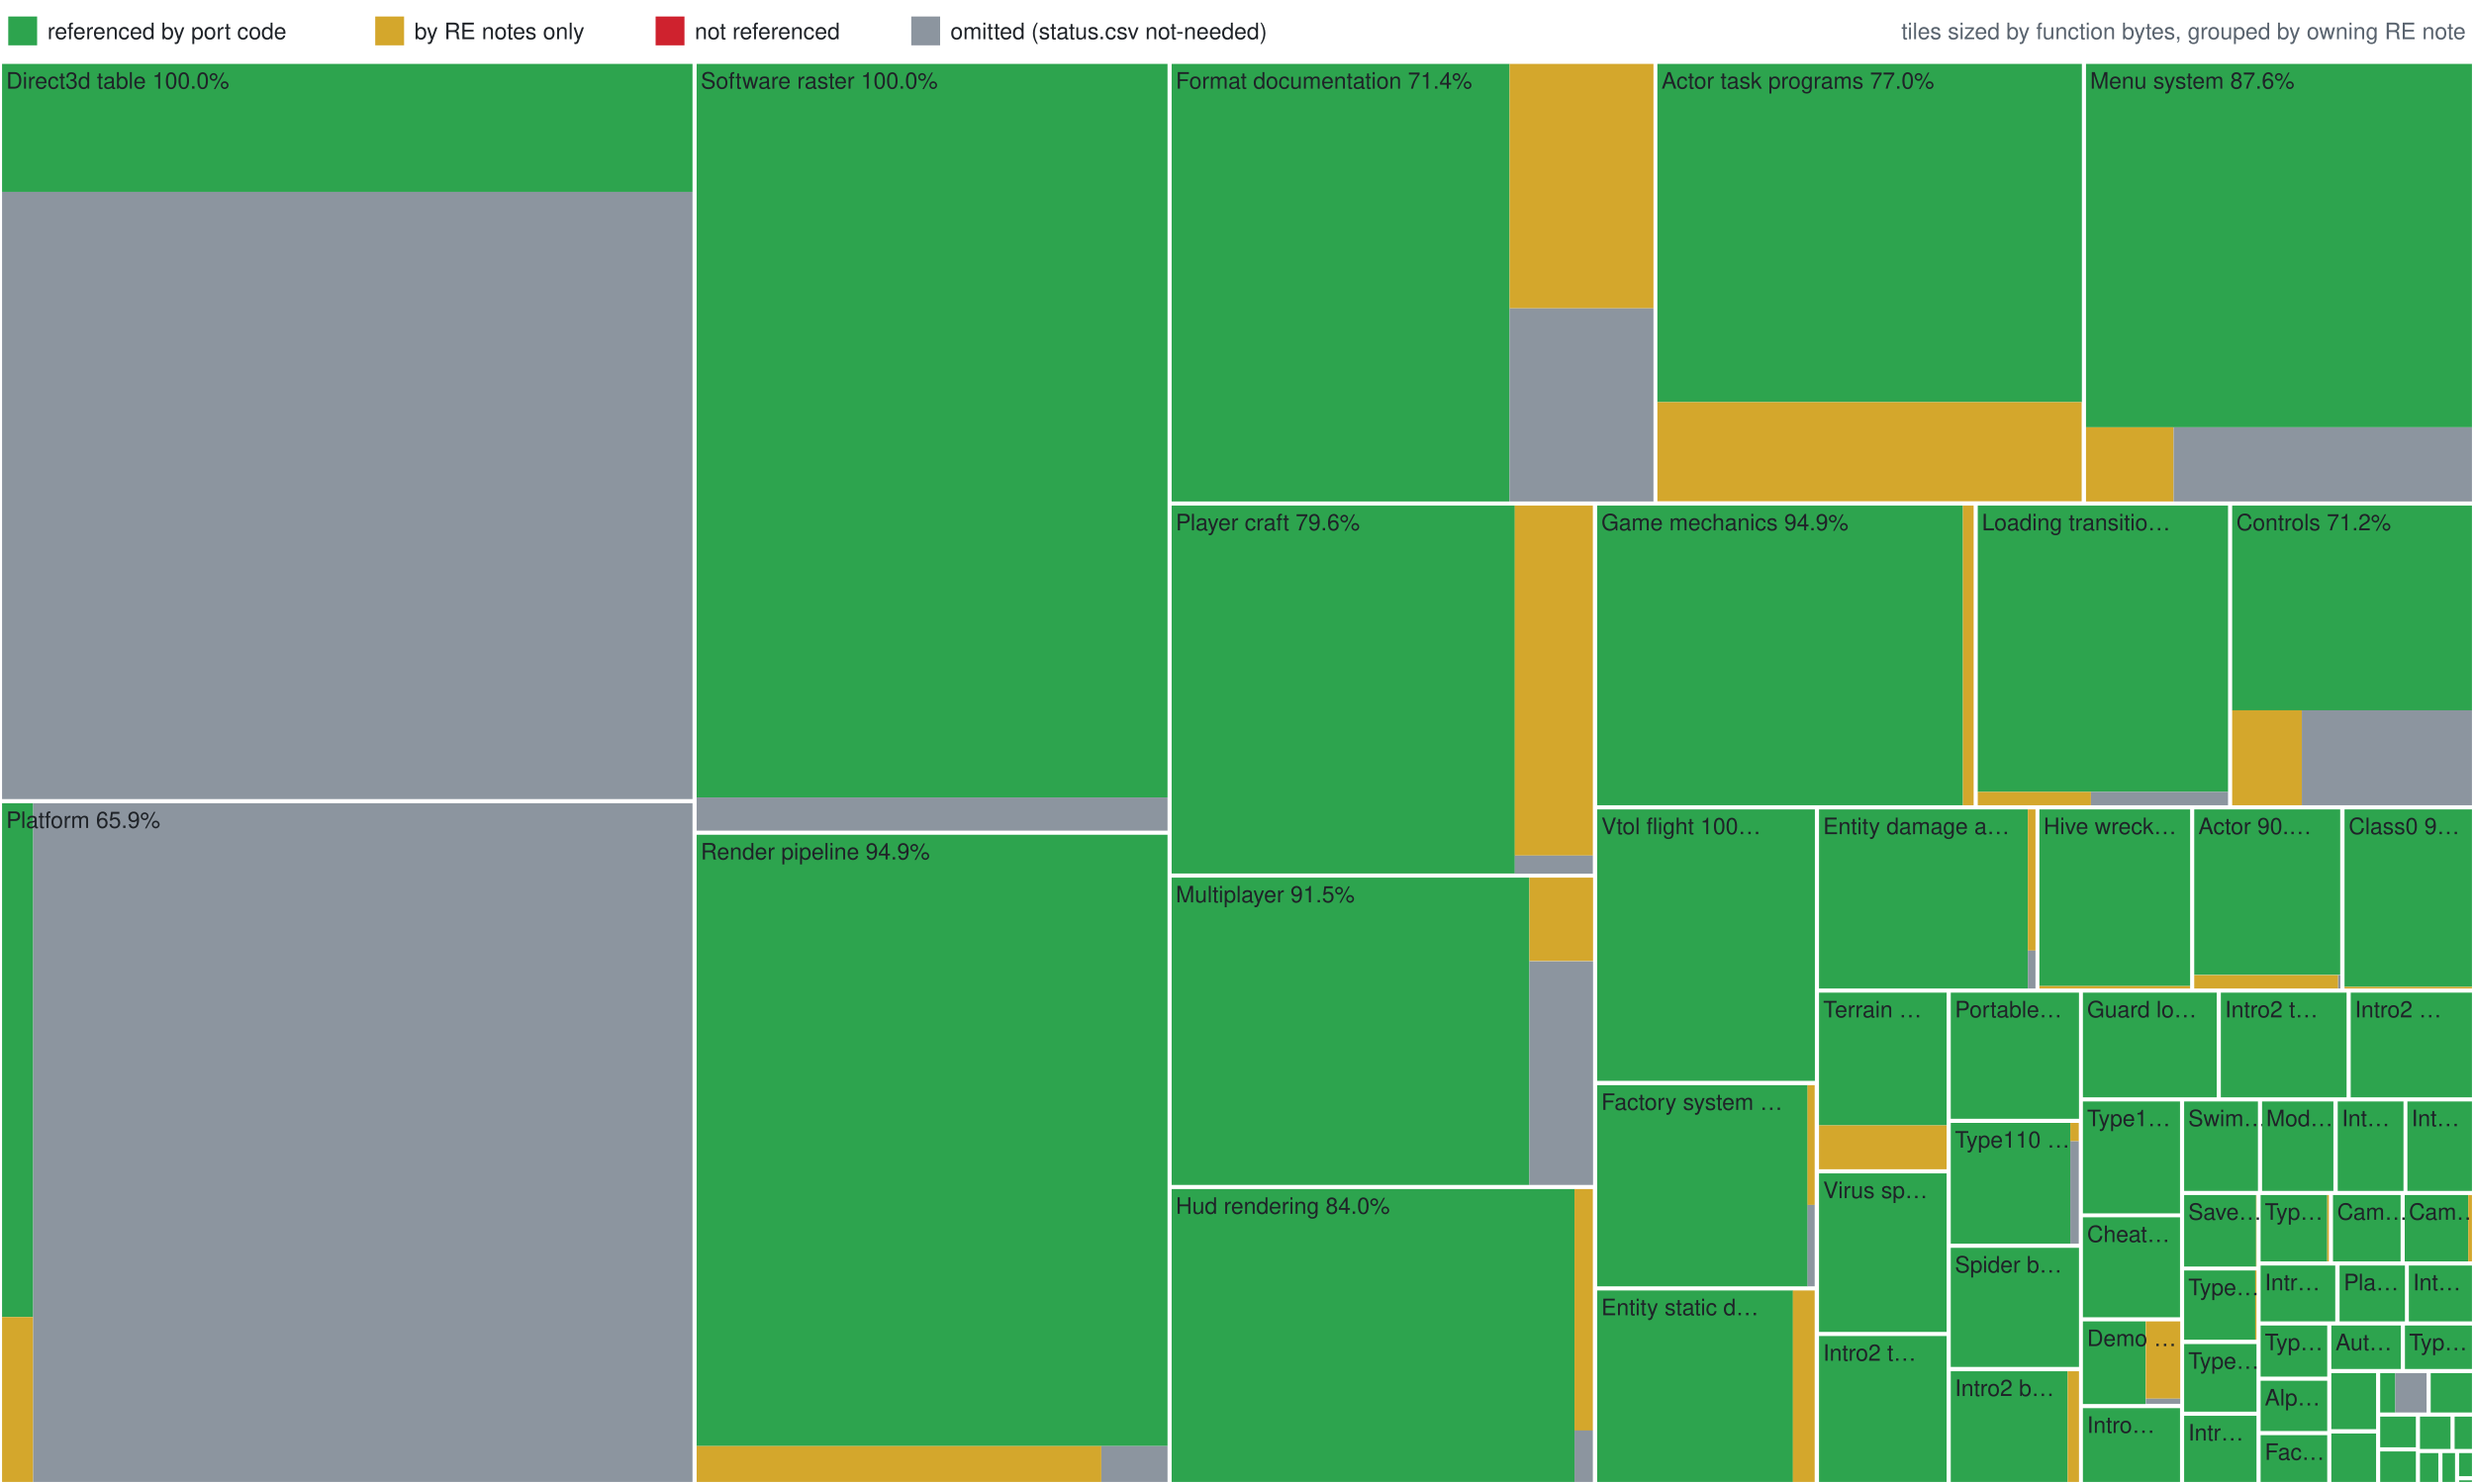
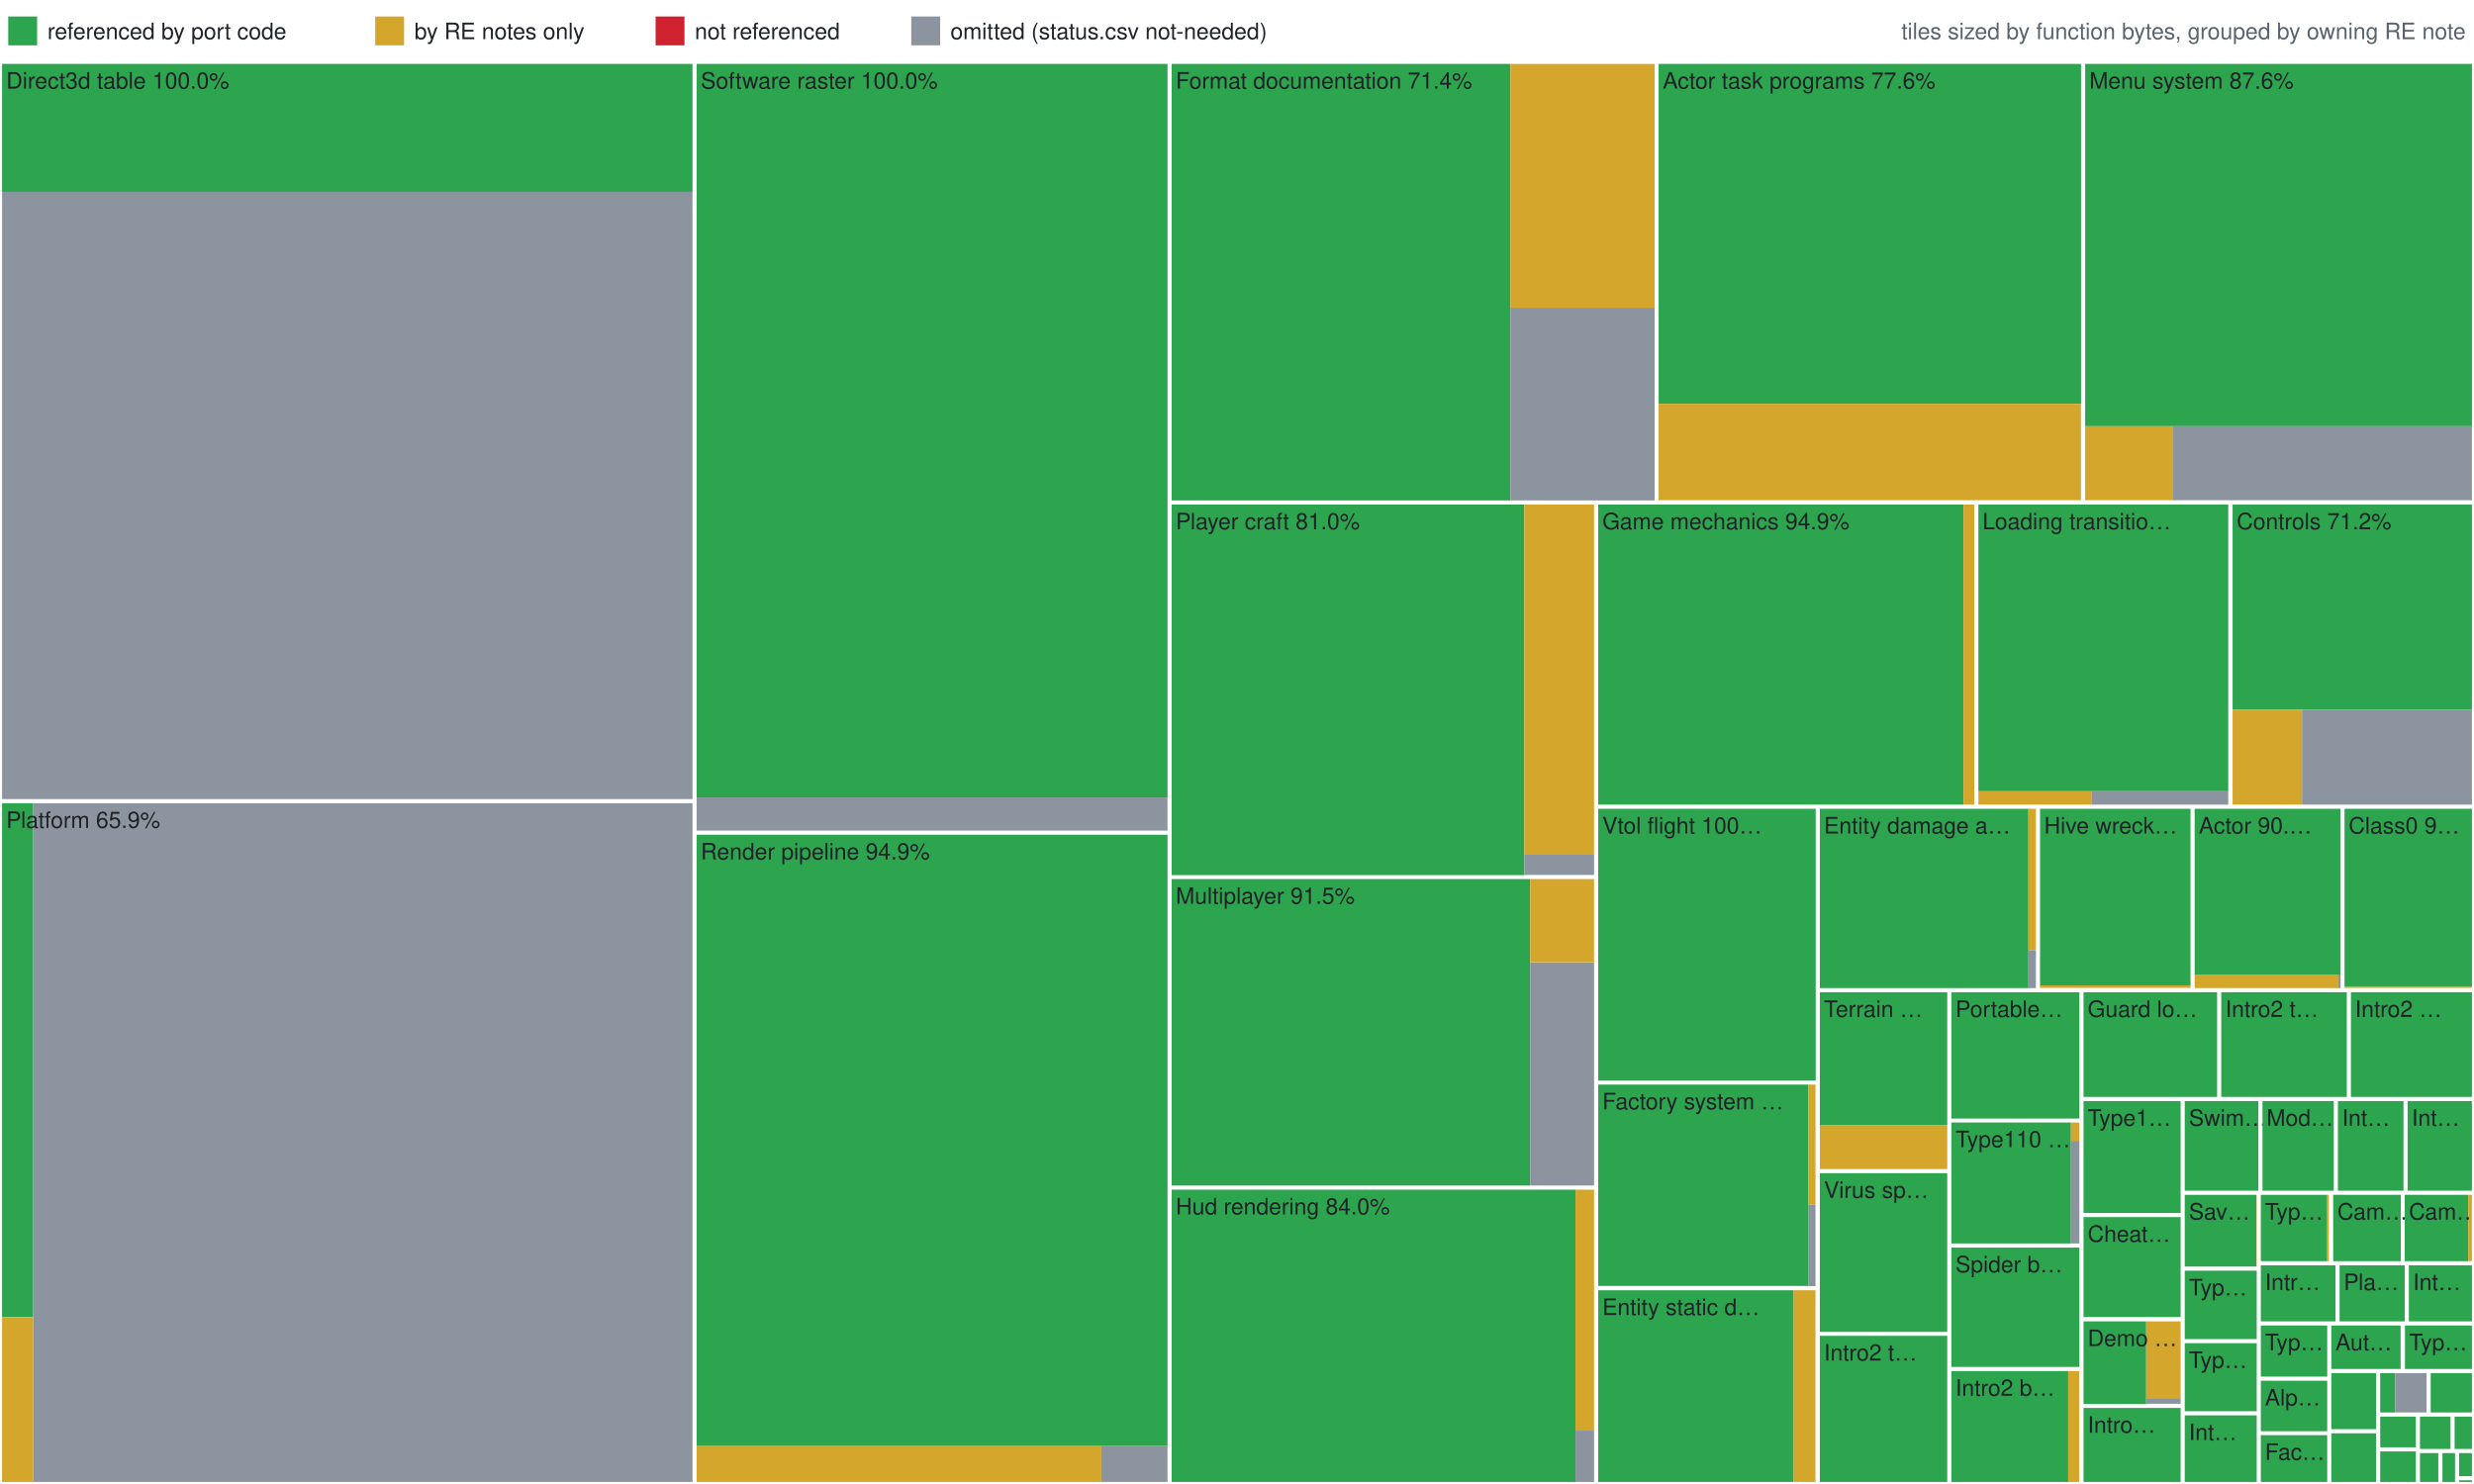
<svg xmlns="http://www.w3.org/2000/svg" width="1200" height="720" viewBox="0 0 1200 720" font-family="Segoe UI, Helvetica, Arial, sans-serif" font-size="11">
  <rect width="1200" height="720" fill="#ffffff" />
  <rect x="4" y="8" width="14" height="14" fill="#2da44e" />
  <text x="23" y="19" fill="#1f2328">referenced by port code</text>
  <rect x="182" y="8" width="14" height="14" fill="#d4a72c" />
  <text x="201" y="19" fill="#1f2328">by RE notes only</text>
  <rect x="318" y="8" width="14" height="14" fill="#cf222e" />
  <text x="337" y="19" fill="#1f2328">not referenced</text>
  <rect x="442" y="8" width="14" height="14" fill="#8c959f" />
  <text x="461" y="19" fill="#1f2328">omitted (status.csv not-needed)</text>
  <text x="1196" y="19" fill="#59636e" text-anchor="end">tiles sized by function bytes, grouped by owning RE note</text>
  <g>
    <rect x="1" y="31" width="334.9" height="62.1" fill="#2da44e" />
    <rect x="1" y="93.1" width="334.9" height="294.6" fill="#8c959f" />
    <text x="3" y="43" fill="#1f2328">Direct3d table 100.0%</text>
  </g>
  <g>
    <rect x="1" y="389.7" width="15.1" height="249.3" fill="#2da44e" />
    <rect x="1" y="639" width="15.1" height="80" fill="#d4a72c" />
    <rect x="16.1" y="389.7" width="319.8" height="329.3" fill="#8c959f" />
    <text x="3" y="401.7" fill="#1f2328">Platform 65.9%</text>
  </g>
  <g>
    <rect x="337.9" y="31" width="228.4" height="355.9" fill="#2da44e" />
    <rect x="337.9" y="386.9" width="228.4" height="16.1" fill="#8c959f" />
    <text x="339.9" y="43" fill="#1f2328">Software raster 100.0%</text>
  </g>
  <g>
    <rect x="337.9" y="405" width="228.4" height="296.6" fill="#2da44e" />
    <rect x="337.9" y="701.6" width="196.3" height="17.4" fill="#d4a72c" />
    <rect x="534.2" y="701.6" width="32.1" height="17.4" fill="#8c959f" />
    <text x="339.9" y="417" fill="#1f2328">Render pipeline 94.9%</text>
  </g>
  <g>
-     <rect x="568.3" y="31" width="163.9" height="212.3" fill="#2da44e" />
-     <rect x="732.2" y="31" width="69.8" height="118.6" fill="#d4a72c" />
-     <rect x="732.2" y="149.6" width="69.8" height="93.7" fill="#8c959f" />
+     <rect x="568.3" y="31" width="164.3" height="211.8" fill="#2da44e" />
+     <rect x="732.6" y="31" width="70" height="118.3" fill="#d4a72c" />
+     <rect x="732.6" y="149.3" width="70" height="93.5" fill="#8c959f" />
    <text x="570.3" y="43" fill="#1f2328">Format documentation 71.4%</text>
  </g>
  <g>
-     <rect x="803.9" y="31" width="205.9" height="164.1" fill="#2da44e" />
-     <rect x="803.9" y="195.1" width="205.8" height="48.1" fill="#d4a72c" />
-     <rect x="1009.8" y="195.1" width="0" height="48.1" fill="#8c959f" />
-     <text x="805.9" y="43" fill="#1f2328">Actor task programs 77.0%</text>
-   </g>
-   <g>
-     <rect x="1011.8" y="31" width="187.2" height="176.3" fill="#2da44e" />
-     <rect x="1011.8" y="207.3" width="42.5" height="36" fill="#d4a72c" />
-     <rect x="1054.3" y="207.3" width="144.7" height="36" fill="#8c959f" />
-     <text x="1013.8" y="43" fill="#1f2328">Menu system 87.6%</text>
-   </g>
-   <g>
-     <rect x="568.3" y="245.3" width="166.5" height="178.5" fill="#2da44e" />
-     <rect x="734.7" y="245.3" width="37.9" height="169.8" fill="#d4a72c" />
-     <rect x="734.7" y="415.1" width="37.9" height="8.8" fill="#8c959f" />
-     <text x="570.3" y="257.3" fill="#1f2328">Player craft 79.6%</text>
-   </g>
-   <g>
-     <rect x="568.3" y="425.8" width="173.5" height="149.1" fill="#2da44e" />
-     <rect x="741.8" y="425.8" width="30.9" height="40.5" fill="#d4a72c" />
-     <rect x="741.8" y="466.4" width="30.9" height="108.5" fill="#8c959f" />
-     <text x="570.3" y="437.8" fill="#1f2328">Multiplayer 91.5%</text>
-   </g>
-   <g>
-     <rect x="568.3" y="576.9" width="195.5" height="142.1" fill="#2da44e" />
-     <rect x="763.7" y="576.9" width="8.9" height="117.2" fill="#d4a72c" />
-     <rect x="763.7" y="694" width="8.9" height="25" fill="#8c959f" />
-     <text x="570.3" y="588.9" fill="#1f2328">Hud rendering 84.0%</text>
-   </g>
-   <g>
-     <rect x="774.7" y="245.3" width="177.4" height="145.4" fill="#2da44e" />
-     <rect x="952.1" y="245.3" width="5.2" height="145.4" fill="#d4a72c" />
-     <text x="776.7" y="257.3" fill="#1f2328">Game mechanics 94.9%</text>
-   </g>
-   <g>
-     <rect x="959.3" y="245.3" width="121.4" height="138.9" fill="#2da44e" />
-     <rect x="959.3" y="384.2" width="54.9" height="6.5" fill="#d4a72c" />
-     <rect x="1014.2" y="384.2" width="66.5" height="6.5" fill="#8c959f" />
-     <text x="961.3" y="257.3" fill="#1f2328">Loading transitio…</text>
-   </g>
-   <g>
-     <rect x="1082.7" y="245.3" width="116.3" height="99.4" fill="#2da44e" />
-     <rect x="1082.7" y="344.6" width="33.8" height="46.1" fill="#d4a72c" />
-     <rect x="1116.5" y="344.6" width="82.5" height="46.1" fill="#8c959f" />
-     <text x="1084.7" y="257.3" fill="#1f2328">Controls 71.2%</text>
-   </g>
-   <g>
-     <rect x="774.7" y="392.7" width="105.6" height="131.7" fill="#2da44e" />
-     <text x="776.7" y="404.7" fill="#1f2328">Vtol flight 100…</text>
-   </g>
-   <g>
-     <rect x="774.7" y="526.5" width="102.1" height="97.6" fill="#2da44e" />
-     <rect x="876.7" y="526.5" width="3.5" height="58.1" fill="#d4a72c" />
-     <rect x="876.7" y="584.6" width="3.5" height="39.5" fill="#8c959f" />
-     <text x="776.7" y="538.5" fill="#1f2328">Factory system …</text>
-   </g>
-   <g>
-     <rect x="774.7" y="626.1" width="95" height="92.9" fill="#2da44e" />
-     <rect x="869.6" y="626.1" width="10.6" height="92.9" fill="#d4a72c" />
-     <text x="776.7" y="638.1" fill="#1f2328">Entity static d…</text>
-   </g>
-   <g>
-     <rect x="882.3" y="392.7" width="101.3" height="86.9" fill="#2da44e" />
-     <rect x="983.6" y="392.7" width="3.7" height="68.5" fill="#d4a72c" />
-     <rect x="983.6" y="461.2" width="3.7" height="18.4" fill="#8c959f" />
-     <text x="884.3" y="404.7" fill="#1f2328">Entity damage a…</text>
-   </g>
-   <g>
-     <rect x="989.2" y="392.7" width="73.1" height="85.7" fill="#2da44e" />
-     <rect x="989.2" y="478.4" width="73.1" height="1.2" fill="#d4a72c" />
-     <text x="991.2" y="404.7" fill="#1f2328">Hive wreck…</text>
-   </g>
-   <g>
-     <rect x="1064.3" y="392.7" width="70.8" height="80.3" fill="#2da44e" />
-     <rect x="1064.3" y="473.1" width="69.8" height="6.5" fill="#d4a72c" />
-     <rect x="1134.1" y="473.1" width="1.1" height="6.5" fill="#8c959f" />
-     <text x="1066.3" y="404.7" fill="#1f2328">Actor 90.…</text>
-   </g>
-   <g>
-     <rect x="1137.2" y="392.7" width="61.8" height="86.1" fill="#2da44e" />
-     <rect x="1137.2" y="478.8" width="61.8" height="0.8" fill="#d4a72c" />
-     <text x="1139.2" y="404.7" fill="#1f2328">Class0 9…</text>
-   </g>
-   <g>
-     <rect x="882.3" y="481.6" width="61.9" height="64.4" fill="#2da44e" />
-     <rect x="882.3" y="546" width="61.9" height="21.3" fill="#d4a72c" />
-     <text x="884.3" y="493.6" fill="#1f2328">Terrain …</text>
-   </g>
-   <g>
-     <rect x="882.3" y="569.3" width="61.9" height="76.9" fill="#2da44e" />
-     <text x="884.3" y="581.3" fill="#1f2328">Virus sp…</text>
-   </g>
-   <g>
-     <rect x="882.3" y="648.2" width="61.9" height="70.8" fill="#2da44e" />
-     <text x="884.3" y="660.2" fill="#1f2328">Intro2 t…</text>
-   </g>
-   <g>
-     <rect x="946.2" y="481.6" width="62.2" height="61.2" fill="#2da44e" />
-     <text x="948.2" y="493.6" fill="#1f2328">Portable…</text>
-   </g>
-   <g>
-     <rect x="946.2" y="544.8" width="58.1" height="58.6" fill="#2da44e" />
-     <rect x="1004.2" y="544.8" width="4.1" height="8.9" fill="#d4a72c" />
-     <rect x="1004.2" y="553.7" width="4.1" height="49.7" fill="#8c959f" />
-     <text x="948.2" y="556.8" fill="#1f2328">Type110 …</text>
-   </g>
-   <g>
-     <rect x="946.2" y="605.4" width="62.2" height="57.8" fill="#2da44e" />
-     <text x="948.2" y="617.4" fill="#1f2328">Spider b…</text>
-   </g>
-   <g>
-     <rect x="946.2" y="665.3" width="56.7" height="53.7" fill="#2da44e" />
-     <rect x="1002.9" y="665.3" width="5.5" height="53.7" fill="#d4a72c" />
-     <text x="948.2" y="677.3" fill="#1f2328">Intro2 b…</text>
-   </g>
-   <g>
-     <rect x="1010.3" y="481.6" width="64.9" height="50.8" fill="#2da44e" />
-     <text x="1012.3" y="493.6" fill="#1f2328">Guard lo…</text>
-   </g>
-   <g>
-     <rect x="1077.2" y="481.6" width="61" height="50.8" fill="#2da44e" />
-     <text x="1079.2" y="493.6" fill="#1f2328">Intro2 t…</text>
-   </g>
-   <g>
-     <rect x="1140.2" y="481.6" width="58.8" height="50.8" fill="#2da44e" />
-     <text x="1142.2" y="493.6" fill="#1f2328">Intro2 …</text>
-   </g>
-   <g>
-     <rect x="1010.3" y="534.4" width="47.1" height="54.3" fill="#2da44e" />
-     <text x="1012.3" y="546.4" fill="#1f2328">Type1…</text>
-   </g>
-   <g>
-     <rect x="1010.3" y="590.6" width="47.1" height="48.5" fill="#2da44e" />
-     <text x="1012.3" y="602.6" fill="#1f2328">Cheat…</text>
-   </g>
-   <g>
-     <rect x="1010.3" y="641.1" width="30.4" height="40.1" fill="#2da44e" />
-     <rect x="1040.8" y="641.1" width="16.7" height="37.5" fill="#d4a72c" />
-     <rect x="1040.8" y="678.6" width="16.7" height="2.5" fill="#8c959f" />
-     <text x="1012.3" y="653.1" fill="#1f2328">Demo …</text>
-   </g>
-   <g>
-     <rect x="1010.3" y="683.2" width="47.1" height="35.8" fill="#2da44e" />
-     <text x="1012.3" y="695.2" fill="#1f2328">Intro…</text>
-   </g>
-   <g>
-     <rect x="1059.4" y="534.4" width="35.8" height="43.4" fill="#2da44e" />
-     <text x="1061.4" y="546.4" fill="#1f2328">Swim…</text>
-   </g>
-   <g>
-     <rect x="1097.2" y="534.4" width="34.6" height="43.4" fill="#2da44e" />
-     <text x="1099.2" y="546.4" fill="#1f2328">Mod…</text>
-   </g>
-   <g>
-     <rect x="1133.9" y="534.4" width="31.9" height="43.4" fill="#2da44e" />
-     <text x="1135.9" y="546.4" fill="#1f2328">Int…</text>
-   </g>
-   <g>
-     <rect x="1167.7" y="534.4" width="31.3" height="43.4" fill="#2da44e" />
-     <text x="1169.7" y="546.4" fill="#1f2328">Int…</text>
-   </g>
-   <g>
-     <rect x="1059.4" y="579.8" width="34.9" height="34.7" fill="#2da44e" />
-     <rect x="1094.3" y="579.8" width="0.2" height="34.7" fill="#d4a72c" />
-     <text x="1061.4" y="591.8" fill="#1f2328">Save…</text>
-   </g>
-   <g>
-     <rect x="1059.4" y="616.4" width="34.5" height="33.6" fill="#2da44e" />
-     <rect x="1093.9" y="616.4" width="0.6" height="33.6" fill="#d4a72c" />
-     <text x="1061.4" y="628.4" fill="#1f2328">Type…</text>
-   </g>
-   <g>
-     <rect x="1059.4" y="652.1" width="35.1" height="32.8" fill="#2da44e" />
-     <text x="1061.4" y="664.1" fill="#1f2328">Type…</text>
-   </g>
-   <g>
-     <rect x="1059.4" y="686.9" width="35.1" height="32.1" fill="#2da44e" />
-     <text x="1061.4" y="698.9" fill="#1f2328">Intr…</text>
-   </g>
-   <g>
-     <rect x="1096.5" y="579.8" width="32.3" height="32.2" fill="#2da44e" />
-     <rect x="1128.8" y="579.8" width="0.8" height="32.2" fill="#d4a72c" />
-     <text x="1098.5" y="591.8" fill="#1f2328">Typ…</text>
-   </g>
-   <g>
-     <rect x="1131.6" y="579.8" width="32.8" height="32.2" fill="#2da44e" />
-     <text x="1133.6" y="591.8" fill="#1f2328">Cam…</text>
-   </g>
-   <g>
-     <rect x="1166.4" y="579.8" width="30.8" height="32.2" fill="#2da44e" />
-     <rect x="1197.2" y="579.8" width="1.8" height="32.2" fill="#d4a72c" />
-     <text x="1168.4" y="591.8" fill="#1f2328">Cam…</text>
-   </g>
-   <g>
-     <rect x="1096.5" y="614" width="36.2" height="27.1" fill="#2da44e" />
-     <text x="1098.5" y="626" fill="#1f2328">Intr…</text>
-   </g>
-   <g>
-     <rect x="1134.8" y="614" width="31.7" height="27.1" fill="#2da44e" />
-     <text x="1136.8" y="626" fill="#1f2328">Pla…</text>
-   </g>
-   <g>
-     <rect x="1168.4" y="614" width="30.6" height="27.1" fill="#2da44e" />
-     <text x="1170.4" y="626" fill="#1f2328">Int…</text>
-   </g>
-   <g>
-     <rect x="1096.5" y="643.1" width="32.3" height="24.8" fill="#2da44e" />
-     <text x="1098.5" y="655.1" fill="#1f2328">Typ…</text>
-   </g>
-   <g>
-     <rect x="1096.5" y="669.9" width="32.3" height="24.4" fill="#2da44e" />
-     <text x="1098.5" y="681.9" fill="#1f2328">Alp…</text>
-   </g>
-   <g>
-     <rect x="1096.5" y="696.3" width="32.3" height="22.7" fill="#2da44e" />
-     <text x="1098.5" y="708.3" fill="#1f2328">Fac…</text>
-   </g>
-   <g>
-     <rect x="1130.8" y="643.1" width="33.7" height="21.1" fill="#2da44e" />
+     <rect x="804.5" y="31" width="204.9" height="164.9" fill="#2da44e" />
+     <rect x="804.5" y="195.9" width="204.8" height="46.8" fill="#d4a72c" />
+     <rect x="1009.3" y="195.9" width="0.1" height="46.8" fill="#8c959f" />
+     <text x="806.5" y="43" fill="#1f2328">Actor task programs 77.6%</text>
+   </g>
+   <g>
+     <rect x="1011.4" y="31" width="187.6" height="175.8" fill="#2da44e" />
+     <rect x="1011.4" y="206.8" width="42.6" height="35.9" fill="#d4a72c" />
+     <rect x="1053.9" y="206.8" width="145.1" height="35.9" fill="#8c959f" />
+     <text x="1013.4" y="43" fill="#1f2328">Menu system 87.6%</text>
+   </g>
+   <g>
+     <rect x="568.3" y="244.8" width="171.1" height="179.8" fill="#2da44e" />
+     <rect x="739.4" y="244.8" width="33.8" height="170" fill="#d4a72c" />
+     <rect x="739.4" y="414.7" width="33.8" height="9.8" fill="#8c959f" />
+     <text x="570.3" y="256.8" fill="#1f2328">Player craft 81.0%</text>
+   </g>
+   <g>
+     <rect x="568.3" y="426.5" width="173.9" height="148.7" fill="#2da44e" />
+     <rect x="742.2" y="426.5" width="31" height="40.4" fill="#d4a72c" />
+     <rect x="742.2" y="467" width="31" height="108.2" fill="#8c959f" />
+     <text x="570.3" y="438.5" fill="#1f2328">Multiplayer 91.5%</text>
+   </g>
+   <g>
+     <rect x="568.3" y="577.2" width="196" height="141.8" fill="#2da44e" />
+     <rect x="764.2" y="577.2" width="9" height="116.9" fill="#d4a72c" />
+     <rect x="764.2" y="694.1" width="9" height="24.9" fill="#8c959f" />
+     <text x="570.3" y="589.2" fill="#1f2328">Hud rendering 84.0%</text>
+   </g>
+   <g>
+     <rect x="775.2" y="244.8" width="177.2" height="145.6" fill="#2da44e" />
+     <rect x="952.4" y="244.8" width="5.2" height="145.6" fill="#d4a72c" />
+     <text x="777.2" y="256.8" fill="#1f2328">Game mechanics 94.9%</text>
+   </g>
+   <g>
+     <rect x="959.6" y="244.8" width="121.2" height="139.1" fill="#2da44e" />
+     <rect x="959.6" y="383.9" width="54.8" height="6.5" fill="#d4a72c" />
+     <rect x="1014.4" y="383.9" width="66.4" height="6.5" fill="#8c959f" />
+     <text x="961.6" y="256.8" fill="#1f2328">Loading transitio…</text>
+   </g>
+   <g>
+     <rect x="1082.9" y="244.8" width="116.1" height="99.5" fill="#2da44e" />
+     <rect x="1082.9" y="344.3" width="33.8" height="46.1" fill="#d4a72c" />
+     <rect x="1116.6" y="344.3" width="82.4" height="46.1" fill="#8c959f" />
+     <text x="1084.9" y="256.8" fill="#1f2328">Controls 71.2%</text>
+   </g>
+   <g>
+     <rect x="775.2" y="392.4" width="105.5" height="131.9" fill="#2da44e" />
+     <text x="777.2" y="404.4" fill="#1f2328">Vtol flight 100…</text>
+   </g>
+   <g>
+     <rect x="775.2" y="526.2" width="102" height="97.7" fill="#2da44e" />
+     <rect x="877.1" y="526.2" width="3.5" height="58.2" fill="#d4a72c" />
+     <rect x="877.1" y="584.4" width="3.5" height="39.6" fill="#8c959f" />
+     <text x="777.2" y="538.2" fill="#1f2328">Factory system …</text>
+   </g>
+   <g>
+     <rect x="775.2" y="626" width="94.8" height="93" fill="#2da44e" />
+     <rect x="870" y="626" width="10.6" height="93" fill="#d4a72c" />
+     <text x="777.2" y="638" fill="#1f2328">Entity static d…</text>
+   </g>
+   <g>
+     <rect x="882.7" y="392.4" width="101.2" height="87" fill="#2da44e" />
+     <rect x="983.8" y="392.4" width="3.7" height="68.6" fill="#d4a72c" />
+     <rect x="983.8" y="461" width="3.7" height="18.4" fill="#8c959f" />
+     <text x="884.7" y="404.4" fill="#1f2328">Entity damage a…</text>
+   </g>
+   <g>
+     <rect x="989.5" y="392.4" width="73" height="85.8" fill="#2da44e" />
+     <rect x="989.5" y="478.1" width="73" height="1.2" fill="#d4a72c" />
+     <text x="991.5" y="404.4" fill="#1f2328">Hive wreck…</text>
+   </g>
+   <g>
+     <rect x="1064.5" y="392.4" width="70.7" height="80.4" fill="#2da44e" />
+     <rect x="1064.5" y="472.8" width="69.7" height="6.6" fill="#d4a72c" />
+     <rect x="1134.2" y="472.8" width="1.1" height="6.6" fill="#8c959f" />
+     <text x="1066.5" y="404.4" fill="#1f2328">Actor 90.…</text>
+   </g>
+   <g>
+     <rect x="1137.2" y="392.4" width="61.8" height="86.2" fill="#2da44e" />
+     <rect x="1137.2" y="478.5" width="61.8" height="0.8" fill="#d4a72c" />
+     <text x="1139.2" y="404.4" fill="#1f2328">Class0 9…</text>
+   </g>
+   <g>
+     <rect x="882.7" y="481.4" width="61.8" height="64.4" fill="#2da44e" />
+     <rect x="882.7" y="545.8" width="61.8" height="21.4" fill="#d4a72c" />
+     <text x="884.7" y="493.4" fill="#1f2328">Terrain …</text>
+   </g>
+   <g>
+     <rect x="882.7" y="569.2" width="61.8" height="77" fill="#2da44e" />
+     <text x="884.7" y="581.2" fill="#1f2328">Virus sp…</text>
+   </g>
+   <g>
+     <rect x="882.7" y="648.1" width="61.8" height="70.9" fill="#2da44e" />
+     <text x="884.7" y="660.1" fill="#1f2328">Intro2 t…</text>
+   </g>
+   <g>
+     <rect x="946.5" y="481.4" width="62.1" height="61.3" fill="#2da44e" />
+     <text x="948.5" y="493.4" fill="#1f2328">Portable…</text>
+   </g>
+   <g>
+     <rect x="946.5" y="544.6" width="58" height="58.7" fill="#2da44e" />
+     <rect x="1004.5" y="544.6" width="4.1" height="8.9" fill="#d4a72c" />
+     <rect x="1004.5" y="553.5" width="4.1" height="49.8" fill="#8c959f" />
+     <text x="948.5" y="556.6" fill="#1f2328">Type110 …</text>
+   </g>
+   <g>
+     <rect x="946.5" y="605.3" width="62.1" height="57.9" fill="#2da44e" />
+     <text x="948.5" y="617.3" fill="#1f2328">Spider b…</text>
+   </g>
+   <g>
+     <rect x="946.5" y="665.2" width="56.7" height="53.8" fill="#2da44e" />
+     <rect x="1003.1" y="665.2" width="5.4" height="53.8" fill="#d4a72c" />
+     <text x="948.5" y="677.2" fill="#1f2328">Intro2 b…</text>
+   </g>
+   <g>
+     <rect x="1010.6" y="481.4" width="64.8" height="50.8" fill="#2da44e" />
+     <text x="1012.6" y="493.4" fill="#1f2328">Guard lo…</text>
+   </g>
+   <g>
+     <rect x="1077.4" y="481.4" width="60.9" height="50.8" fill="#2da44e" />
+     <text x="1079.4" y="493.4" fill="#1f2328">Intro2 t…</text>
+   </g>
+   <g>
+     <rect x="1140.3" y="481.4" width="58.7" height="50.8" fill="#2da44e" />
+     <text x="1142.3" y="493.4" fill="#1f2328">Intro2 …</text>
+   </g>
+   <g>
+     <rect x="1010.6" y="534.2" width="47.1" height="54.3" fill="#2da44e" />
+     <text x="1012.6" y="546.2" fill="#1f2328">Type1…</text>
+   </g>
+   <g>
+     <rect x="1010.6" y="590.5" width="47.1" height="48.5" fill="#2da44e" />
+     <text x="1012.6" y="602.5" fill="#1f2328">Cheat…</text>
+   </g>
+   <g>
+     <rect x="1010.6" y="641.1" width="30.4" height="40.1" fill="#2da44e" />
+     <rect x="1041" y="641.1" width="16.7" height="37.6" fill="#d4a72c" />
+     <rect x="1041" y="678.6" width="16.7" height="2.5" fill="#8c959f" />
+     <text x="1012.6" y="653.1" fill="#1f2328">Demo …</text>
+   </g>
+   <g>
+     <rect x="1010.6" y="683.1" width="47.1" height="35.9" fill="#2da44e" />
+     <text x="1012.6" y="695.1" fill="#1f2328">Intro…</text>
+   </g>
+   <g>
+     <rect x="1059.7" y="534.2" width="35.7" height="43.5" fill="#2da44e" />
+     <text x="1061.7" y="546.2" fill="#1f2328">Swim…</text>
+   </g>
+   <g>
+     <rect x="1097.4" y="534.2" width="34.6" height="43.5" fill="#2da44e" />
+     <text x="1099.4" y="546.2" fill="#1f2328">Mod…</text>
+   </g>
+   <g>
+     <rect x="1134" y="534.2" width="31.8" height="43.5" fill="#2da44e" />
+     <text x="1136" y="546.2" fill="#1f2328">Int…</text>
+   </g>
+   <g>
+     <rect x="1167.8" y="534.2" width="31.2" height="43.5" fill="#2da44e" />
+     <text x="1169.8" y="546.2" fill="#1f2328">Int…</text>
+   </g>
+   <g>
+     <rect x="1059.7" y="579.7" width="34.7" height="34.8" fill="#2da44e" />
+     <rect x="1094.4" y="579.7" width="0.2" height="34.8" fill="#d4a72c" />
+     <text x="1061.7" y="591.7" fill="#1f2328">Sav…</text>
+   </g>
+   <g>
+     <rect x="1059.7" y="616.5" width="34.9" height="33.2" fill="#2da44e" />
+     <text x="1061.7" y="628.5" fill="#1f2328">Typ…</text>
+   </g>
+   <g>
+     <rect x="1059.7" y="651.7" width="34.9" height="33" fill="#2da44e" />
+     <text x="1061.7" y="663.7" fill="#1f2328">Typ…</text>
+   </g>
+   <g>
+     <rect x="1059.7" y="686.7" width="34.9" height="32.3" fill="#2da44e" />
+     <text x="1061.7" y="698.7" fill="#1f2328">Int…</text>
+   </g>
+   <g>
+     <rect x="1096.6" y="579.7" width="32.2" height="32.2" fill="#2da44e" />
+     <rect x="1128.8" y="579.7" width="0.8" height="32.2" fill="#d4a72c" />
+     <text x="1098.6" y="591.7" fill="#1f2328">Typ…</text>
+   </g>
+   <g>
+     <rect x="1131.7" y="579.7" width="32.8" height="32.2" fill="#2da44e" />
+     <text x="1133.7" y="591.7" fill="#1f2328">Cam…</text>
+   </g>
+   <g>
+     <rect x="1166.4" y="579.7" width="30.8" height="32.2" fill="#2da44e" />
+     <rect x="1197.2" y="579.7" width="1.8" height="32.2" fill="#d4a72c" />
+     <text x="1168.4" y="591.7" fill="#1f2328">Cam…</text>
+   </g>
+   <g>
+     <rect x="1096.6" y="613.9" width="36.2" height="27.2" fill="#2da44e" />
+     <text x="1098.6" y="625.9" fill="#1f2328">Intr…</text>
+   </g>
+   <g>
+     <rect x="1134.8" y="613.9" width="31.6" height="27.2" fill="#2da44e" />
+     <text x="1136.8" y="625.9" fill="#1f2328">Pla…</text>
+   </g>
+   <g>
+     <rect x="1168.4" y="613.9" width="30.6" height="27.2" fill="#2da44e" />
+     <text x="1170.4" y="625.9" fill="#1f2328">Int…</text>
+   </g>
+   <g>
+     <rect x="1096.6" y="643.1" width="32.2" height="24.8" fill="#2da44e" />
+     <text x="1098.6" y="655.1" fill="#1f2328">Typ…</text>
+   </g>
+   <g>
+     <rect x="1096.6" y="669.9" width="32.2" height="24.5" fill="#2da44e" />
+     <text x="1098.6" y="681.9" fill="#1f2328">Alp…</text>
+   </g>
+   <g>
+     <rect x="1096.6" y="696.3" width="32.2" height="22.7" fill="#2da44e" />
+     <text x="1098.6" y="708.3" fill="#1f2328">Fac…</text>
+   </g>
+   <g>
+     <rect x="1130.8" y="643.1" width="33.6" height="21.1" fill="#2da44e" />
    <text x="1132.8" y="655.1" fill="#1f2328">Aut…</text>
  </g>
  <g>
    <rect x="1166.5" y="643.1" width="32.5" height="21.1" fill="#2da44e" />
    <text x="1168.5" y="655.1" fill="#1f2328">Typ…</text>
  </g>
  <g>
    <rect x="1130.8" y="666.2" width="21.7" height="27.2" fill="#2da44e" />
  </g>
  <g>
-     <rect x="1130.8" y="695.5" width="21.7" height="23.5" fill="#2da44e" />
+     <rect x="1130.8" y="695.4" width="21.7" height="23.6" fill="#2da44e" />
  </g>
  <g>
    <rect x="1154.5" y="666.2" width="7.3" height="19.1" fill="#2da44e" />
    <rect x="1161.8" y="666.2" width="15.2" height="19.1" fill="#8c959f" />
  </g>
  <g>
    <rect x="1179" y="666.2" width="20" height="19.1" fill="#2da44e" />
  </g>
  <g>
    <rect x="1154.5" y="687.3" width="17.3" height="14.9" fill="#2da44e" />
  </g>
  <g>
    <rect x="1154.5" y="704.2" width="17.3" height="14.8" fill="#2da44e" />
  </g>
  <g>
    <rect x="1173.8" y="687.3" width="14.8" height="15.7" fill="#2da44e" />
  </g>
  <g>
    <rect x="1190.6" y="687.3" width="8.4" height="15.7" fill="#2da44e" />
  </g>
  <g>
    <rect x="1173.8" y="705" width="8.9" height="14" fill="#2da44e" />
  </g>
  <g>
    <rect x="1184.7" y="705" width="6.1" height="14" fill="#2da44e" />
  </g>
  <g>
    <rect x="1192.8" y="705" width="6.2" height="11.2" fill="#2da44e" />
  </g>
  <g>
    <rect x="1192.8" y="718.2" width="6.2" height="0.8" fill="#2da44e" />
  </g>
</svg>
